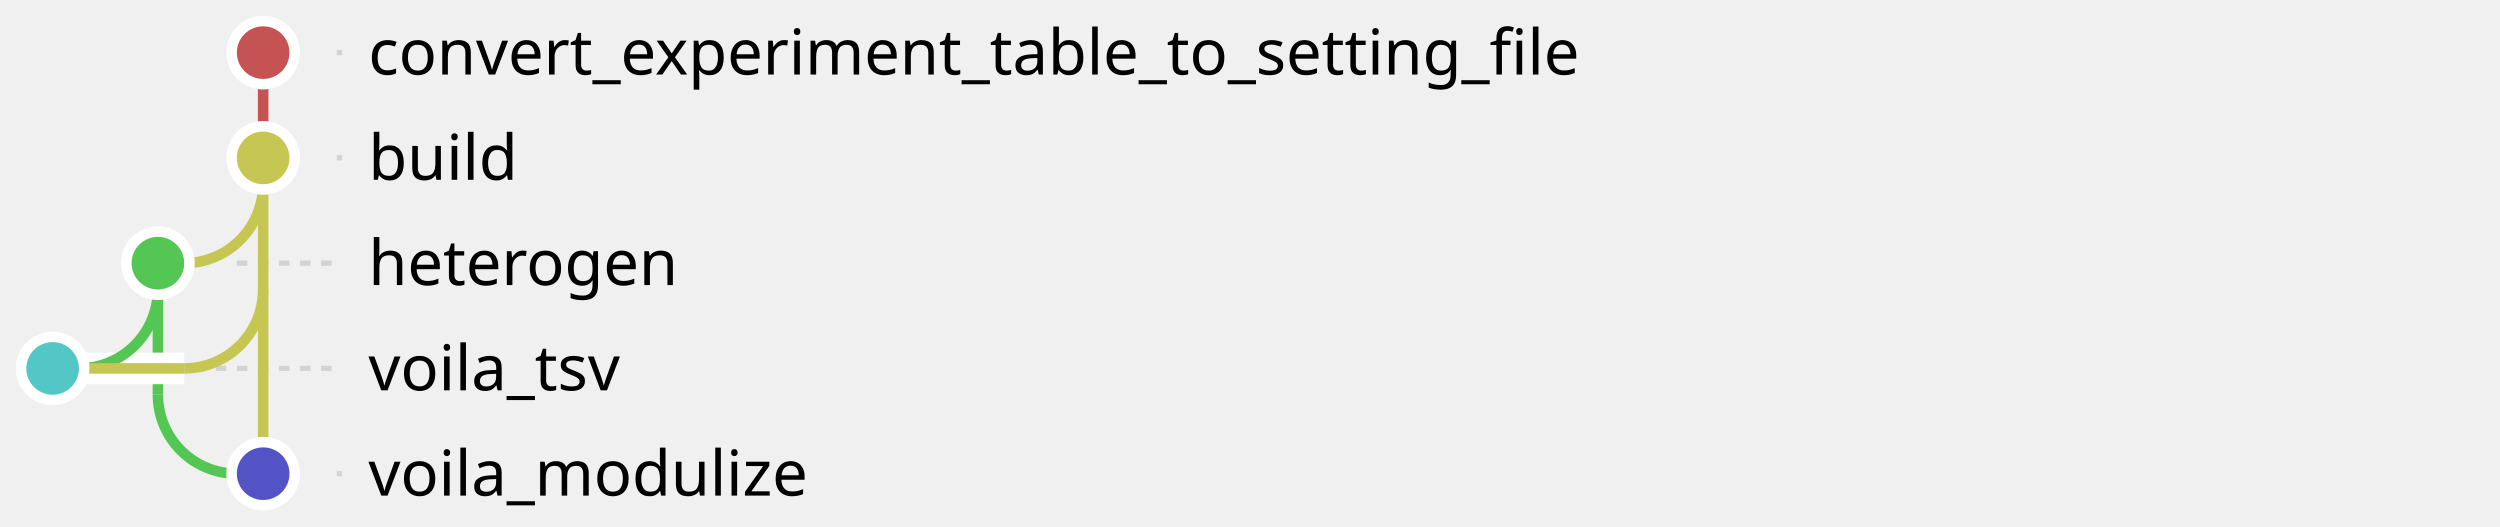
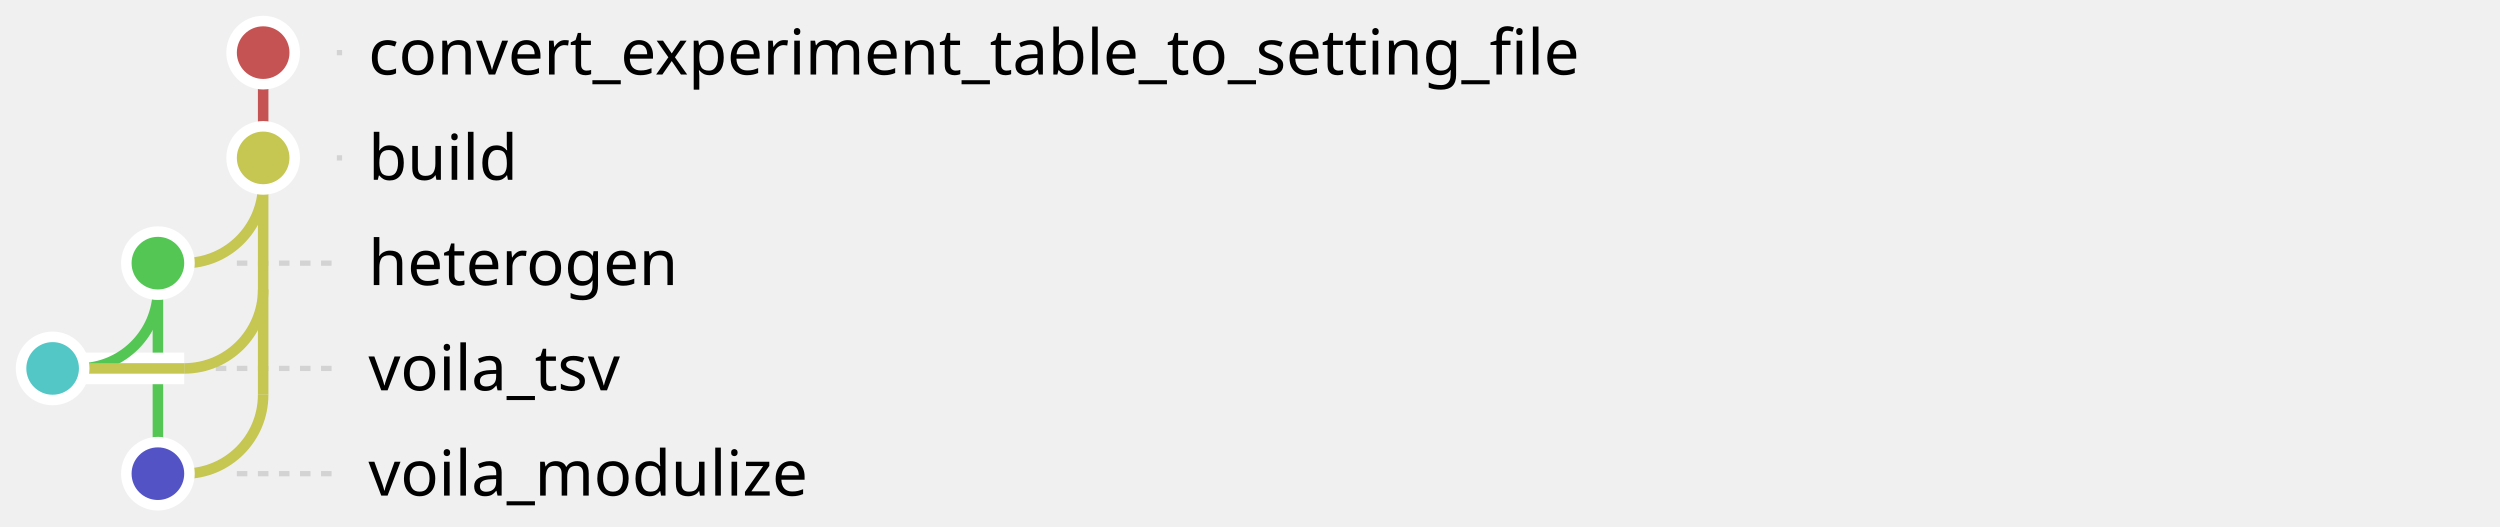
<svg xmlns="http://www.w3.org/2000/svg" baseProfile="full" height="100%" version="1.1" viewBox="25.0,5.0,475.0,100.0" width="100%">
  <defs />
  <g>
    <line stroke="lightgrey" stroke-dasharray="2" x1="90.0" x2="89.0" y1="15.0" y2="15.0" />
    <line stroke="lightgrey" stroke-dasharray="2" x1="90.0" x2="89.0" y1="35.0" y2="35.0" />
    <line stroke="lightgrey" stroke-dasharray="2" x1="70.0" x2="89.0" y1="55.0" y2="55.0" />
    <line stroke="lightgrey" stroke-dasharray="2" x1="50.0" x2="89.0" y1="75.0" y2="75.0" />
-     <line stroke="lightgrey" stroke-dasharray="2" x1="90.0" x2="89.0" y1="95.0" y2="95.0" />
+     <line stroke="lightgrey" stroke-dasharray="2" x1="70.0" x2="89.0" y1="95.0" y2="95.0" />
  </g>
  <g>
    <line stroke="#c65353" stroke-width="2.0" x1="75.0" x2="75.0" y1="15.0" y2="35.0" />
-     <line stroke="#53c653" stroke-width="2.0" x1="55.0" x2="55.0" y1="55.0" y2="80.0" />
-     <line stroke="#c6c653" stroke-width="2.0" x1="75.0" x2="75.0" y1="35.0" y2="95.0" />
+     <line stroke="#53c653" stroke-width="2.0" x1="55.0" x2="55.0" y1="55.0" y2="95.0" />
+     <line stroke="#c6c653" stroke-width="2.0" x1="75.0" x2="75.0" y1="35.0" y2="80.0" />
  </g>
  <g>
    <line stroke="white" stroke-width="6.0" x1="55.0" x2="60.0" y1="55.0" y2="55.0" />
    <line stroke="white" stroke-width="6.0" x1="35.0" x2="60.0" y1="75.0" y2="75.0" />
-     <line stroke="white" stroke-width="6.0" x1="70.0" x2="75.0" y1="95.0" y2="95.0" />
+     <line stroke="white" stroke-width="6.0" x1="55.0" x2="60.0" y1="95.0" y2="95.0" />
  </g>
  <g>
    <path d="M 75.0,40.0 a15.0,15.0 0 0,1 -15.0,15.0" fill="none" stroke="#c6c653" stroke-width="2.0" />
    <line stroke="#c6c653" stroke-width="2.0" x1="55.0" x2="60.0" y1="55.0" y2="55.0" />
    <path d="M 55.0,60.0 a15.0,15.0 0 0,1 -15.0,15.0" fill="none" stroke="#53c653" stroke-width="2.0" />
    <path d="M 75.0,60.0 a15.0,15.0 0 0,1 -15.0,15.0" fill="none" stroke="#c6c653" stroke-width="2.0" />
    <line stroke="#c6c653" stroke-width="2.0" x1="35.0" x2="60.0" y1="75.0" y2="75.0" />
-     <path d="M 55.0,80.0 a15.0,15.0 0 0,0 15.0,15.0" fill="none" stroke="#53c653" stroke-width="2.0" />
-     <line stroke="#53c653" stroke-width="2.0" x1="70.0" x2="75.0" y1="95.0" y2="95.0" />
+     <path d="M 75.0,80.0 a15.0,15.0 0 0,1 -15.0,15.0" fill="none" stroke="#c6c653" stroke-width="2.0" />
+     <line stroke="#c6c653" stroke-width="2.0" x1="55.0" x2="60.0" y1="95.0" y2="95.0" />
  </g>
  <g>
    <circle cx="75.0" cy="15.0" fill="#c65353" id="Nconvert_experiment_table_to_setting_file" r="6.0" stroke="white" stroke-width="2.0" />
    <text dominant-baseline="middle" font-family="sans-serif" font-size="inherit" x="95.0" y="15.0">convert_experiment_table_to_setting_file</text>
    <circle cx="75.0" cy="35.0" fill="#c6c653" id="Nbuild" r="6.0" stroke="white" stroke-width="2.0" />
    <text dominant-baseline="middle" font-family="sans-serif" font-size="inherit" x="95.0" y="35.0">build</text>
    <circle cx="55.0" cy="55.0" fill="#53c653" id="Nheterogen" r="6.0" stroke="white" stroke-width="2.0" />
    <text dominant-baseline="middle" font-family="sans-serif" font-size="inherit" x="95.0" y="55.0">heterogen</text>
    <circle cx="35.0" cy="75.0" fill="#53c6c6" id="Nvoila_tsv" r="6.0" stroke="white" stroke-width="2.0" />
    <text dominant-baseline="middle" font-family="sans-serif" font-size="inherit" x="95.0" y="75.0">voila_tsv</text>
-     <circle cx="75.0" cy="95.0" fill="#5353c6" id="Nvoila_modulize" r="6.0" stroke="white" stroke-width="2.0" />
+     <circle cx="55.0" cy="95.0" fill="#5353c6" id="Nvoila_modulize" r="6.0" stroke="white" stroke-width="2.0" />
    <text dominant-baseline="middle" font-family="sans-serif" font-size="inherit" x="95.0" y="95.0">voila_modulize</text>
  </g>
</svg>
